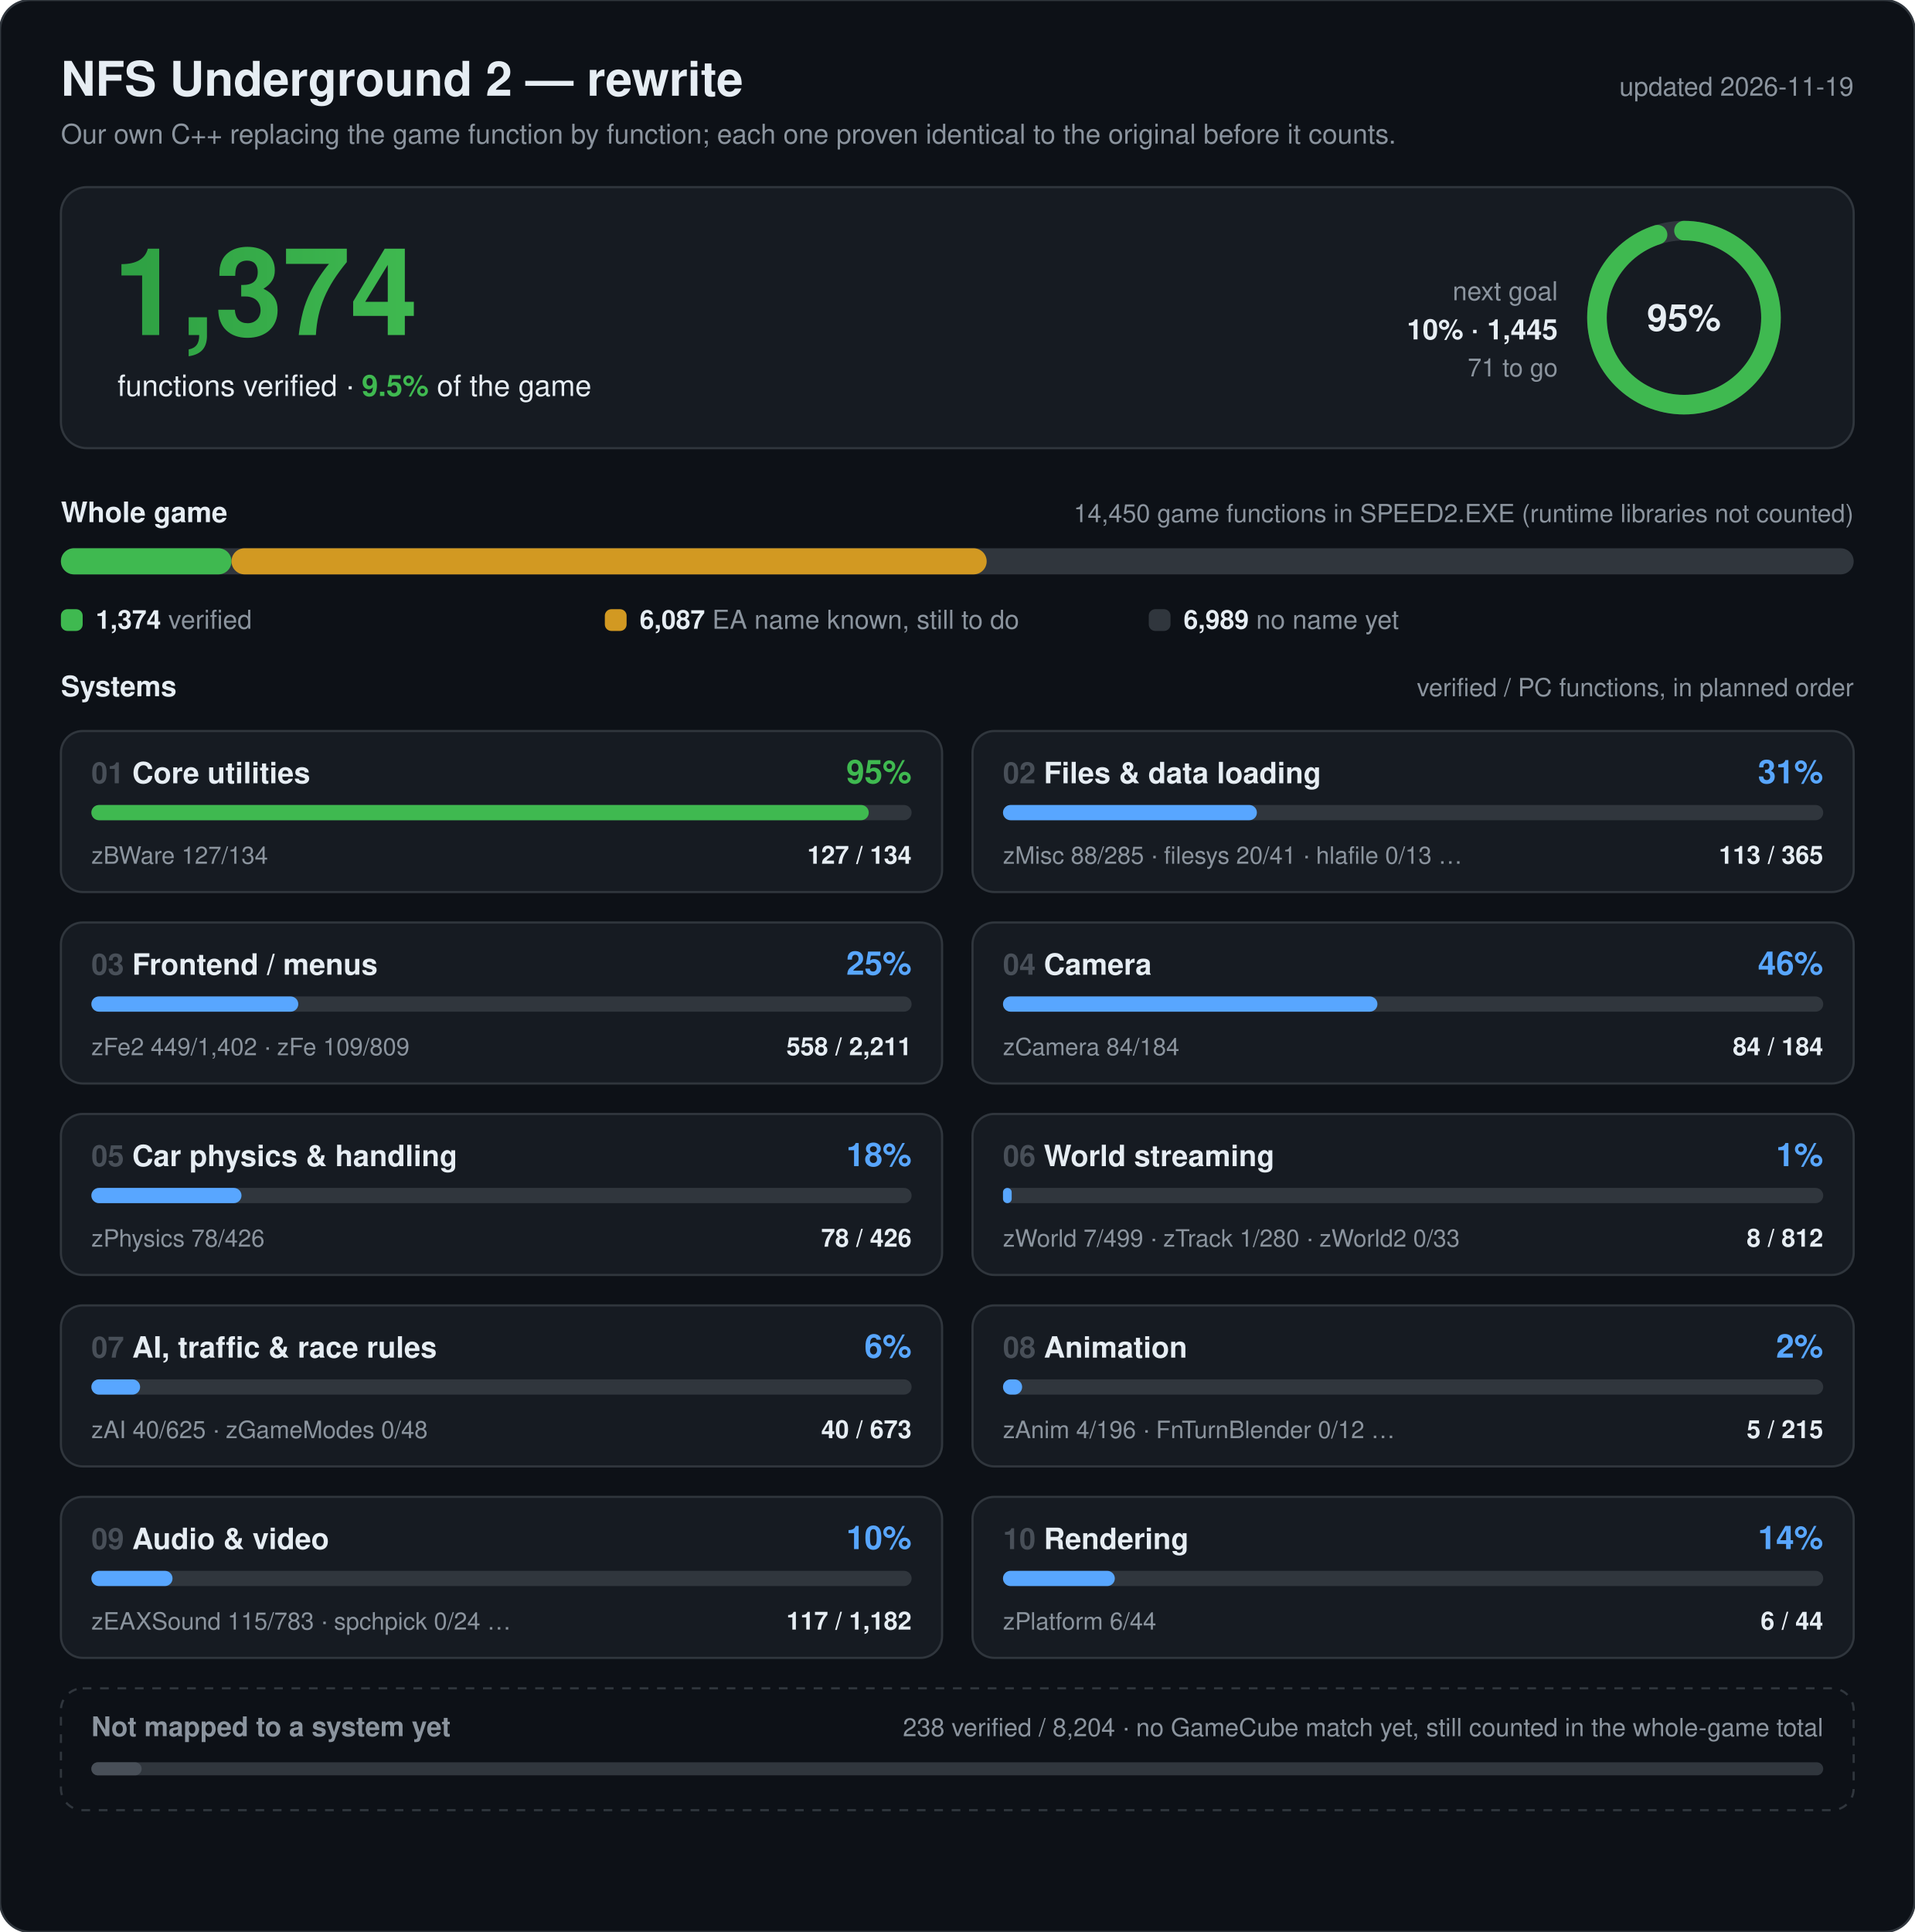
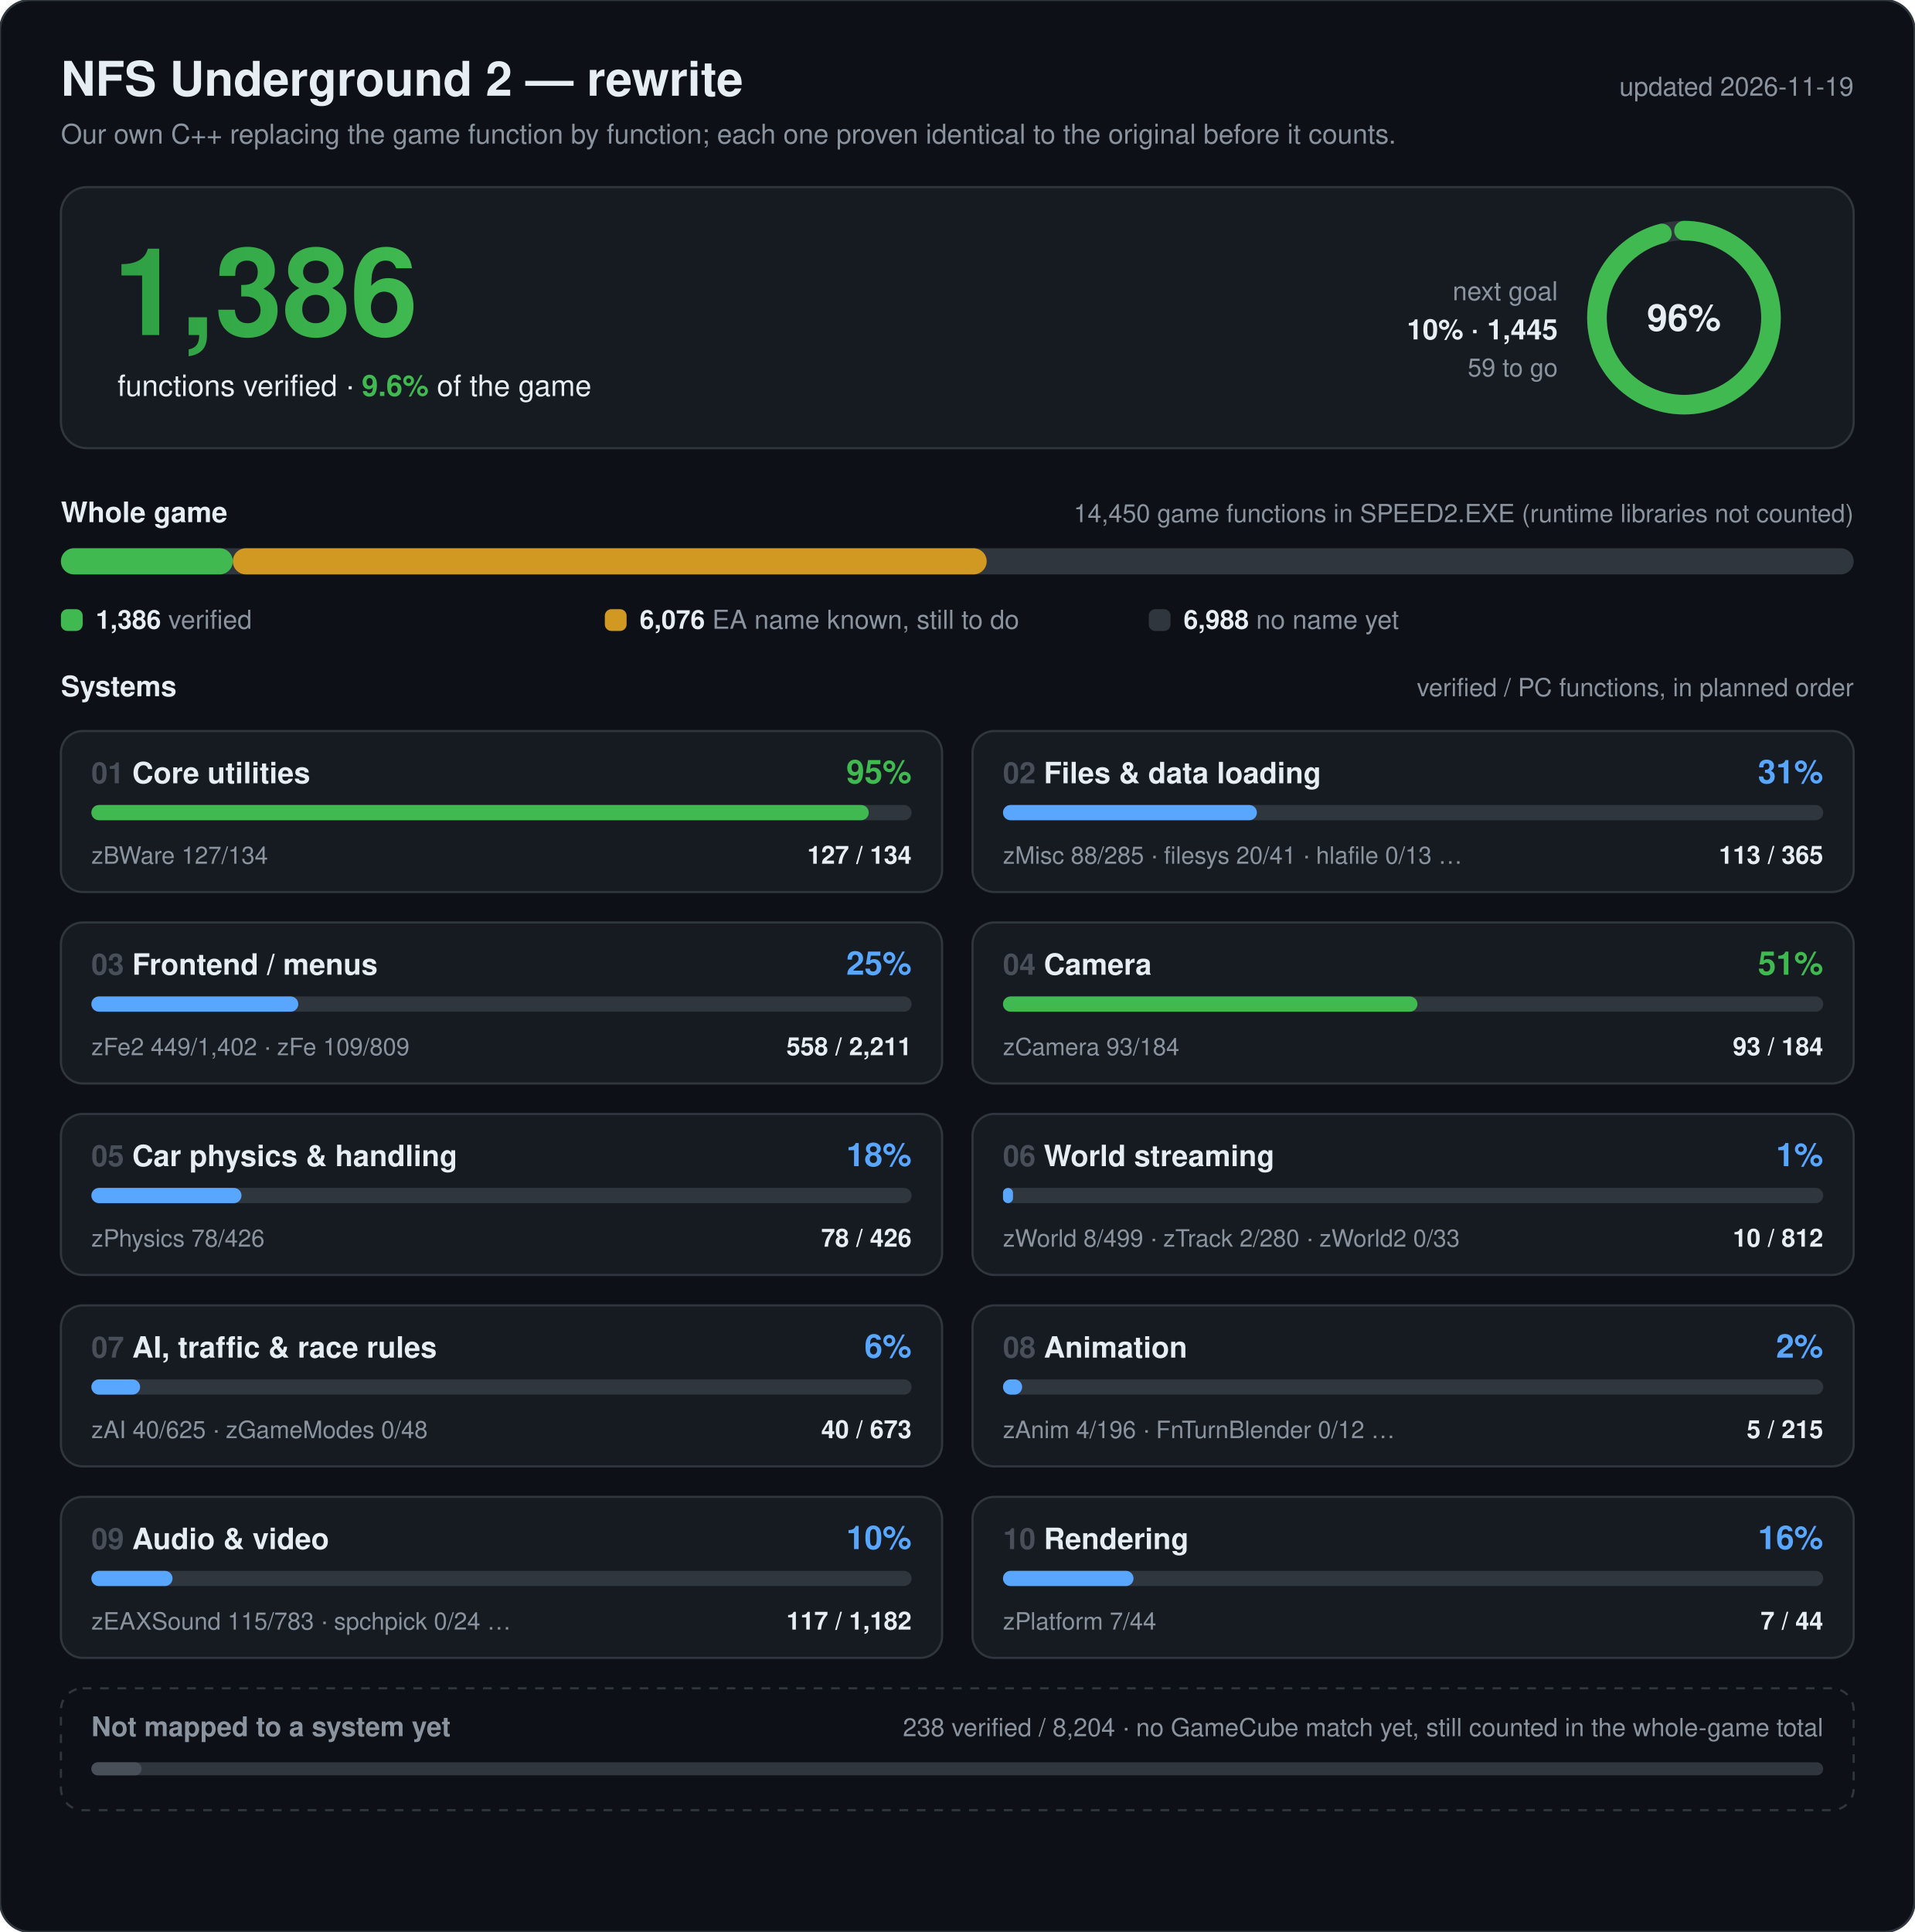
<svg xmlns="http://www.w3.org/2000/svg" width="880" height="888" viewBox="0 0 880 888" font-family="-apple-system, Segoe UI, Helvetica, Arial, sans-serif">
  <defs>
    <linearGradient id="g" x1="0" x2="1">
      <stop offset="0" stop-color="#2ea043" />
      <stop offset="1" stop-color="#3fb950" />
    </linearGradient>
  </defs>
  <rect width="880" height="888" rx="14" fill="#0d1117" stroke="#30363d" />
  <text x="28" y="44" font-size="22" font-weight="800" fill="#e6edf3">NFS Underground 2 — rewrite</text>
  <text x="28" y="66" font-size="12.5" fill="#8b949e">Our own C++ replacing the game function by function; each one proven identical to the original before it counts.</text>
  <text x="852" y="44" font-size="12" fill="#8b949e" text-anchor="end">updated 2026-11-19</text>
  <rect x="28" y="86" width="824" height="120" rx="12" fill="#161b22" stroke="#30363d" />
-   <text x="52" y="154" font-size="56" font-weight="800" fill="url(#g)">1,374</text>
-   <text x="54" y="182" font-size="13.5" fill="#e6edf3">functions verified · <tspan font-weight="700" fill="#3fb950">9.5%</tspan> of the game</text>
+   <text x="52" y="154" font-size="56" font-weight="800" fill="url(#g)">1,386</text>
+   <text x="54" y="182" font-size="13.5" fill="#e6edf3">functions verified · <tspan font-weight="700" fill="#3fb950">9.6%</tspan> of the game</text>
  <circle cx="774" cy="146.0" r="40" fill="none" stroke="#30363d" stroke-width="9" />
-   <circle cx="774" cy="146.0" r="40" fill="none" stroke="#3fb950" stroke-width="9" stroke-linecap="round" stroke-dasharray="239.0 251.3" transform="rotate(-90 774 146.0)" />
-   <text x="774" y="152.0" font-size="17" font-weight="800" fill="#e6edf3" text-anchor="middle">95%</text>
+   <circle cx="774" cy="146.0" r="40" fill="none" stroke="#3fb950" stroke-width="9" stroke-linecap="round" stroke-dasharray="241.1 251.3" transform="rotate(-90 774 146.0)" />
+   <text x="774" y="152.0" font-size="17" font-weight="800" fill="#e6edf3" text-anchor="middle">96%</text>
  <text x="716" y="138.0" font-size="12" fill="#8b949e" text-anchor="end">next goal</text>
  <text x="716" y="156.0" font-size="13" font-weight="700" fill="#e6edf3" text-anchor="end">10% · 1,445</text>
-   <text x="716" y="173.0" font-size="11.5" fill="#8b949e" text-anchor="end">71 to go</text>
+   <text x="716" y="173.0" font-size="11.5" fill="#8b949e" text-anchor="end">59 to go</text>
  <text x="28" y="240" font-size="13" font-weight="700" fill="#e6edf3">Whole game</text>
  <text x="852" y="240" font-size="11.5" fill="#8b949e" text-anchor="end">14,450 game functions in SPEED2.EXE (runtime libraries not counted)</text>
  <rect x="28" y="252" width="824" height="12" rx="6.0" fill="#30363d" />
-   <rect x="28.0" y="252" width="78.4" height="12" rx="6.0" fill="#3fb950" />
-   <rect x="106.4" y="252" width="347.1" height="12" rx="6.0" fill="#d29922" />
+   <rect x="28.0" y="252" width="79.0" height="12" rx="6.0" fill="#3fb950" />
+   <rect x="107.0" y="252" width="346.5" height="12" rx="6.0" fill="#d29922" />
  <rect x="28" y="280" width="10" height="10" rx="3" fill="#3fb950" />
  <text x="44" y="289" font-size="12" fill="#e6edf3">
-     <tspan font-weight="700">1,374</tspan>
+     <tspan font-weight="700">1,386</tspan>
    <tspan fill="#8b949e">verified</tspan>
  </text>
  <rect x="278" y="280" width="10" height="10" rx="3" fill="#d29922" />
  <text x="294" y="289" font-size="12" fill="#e6edf3">
-     <tspan font-weight="700">6,087</tspan>
+     <tspan font-weight="700">6,076</tspan>
    <tspan fill="#8b949e">EA name known, still to do</tspan>
  </text>
  <rect x="528" y="280" width="10" height="10" rx="3" fill="#30363d" />
  <text x="544" y="289" font-size="12" fill="#e6edf3">
-     <tspan font-weight="700">6,989</tspan>
+     <tspan font-weight="700">6,988</tspan>
    <tspan fill="#8b949e">no name yet</tspan>
  </text>
  <text x="28" y="320" font-size="13" font-weight="700" fill="#e6edf3">Systems</text>
  <text x="852" y="320" font-size="11.5" fill="#8b949e" text-anchor="end">verified / PC functions, in planned order</text>
  <rect x="28.0" y="336" width="405.0" height="74" rx="10" fill="#161b22" stroke="#30363d" />
  <text x="42.0" y="360" font-size="13.5" font-weight="700" fill="#e6edf3">
    <tspan fill="#484f58">01</tspan>  Core utilities</text>
  <text x="419.0" y="360" font-size="15" font-weight="800" fill="#3fb950" text-anchor="end">95%</text>
  <rect x="42.0" y="370" width="377.0" height="7" rx="3.5" fill="#30363d" />
  <rect x="42.0" y="370" width="357.3" height="7" rx="3.5" fill="#3fb950" />
  <text x="42.0" y="397" font-size="11" fill="#8b949e">zBWare 127/134</text>
  <text x="419.0" y="397" font-size="11.5" font-weight="600" fill="#e6edf3" text-anchor="end">127 / 134</text>
  <rect x="447.0" y="336" width="405.0" height="74" rx="10" fill="#161b22" stroke="#30363d" />
  <text x="461.0" y="360" font-size="13.5" font-weight="700" fill="#e6edf3">
    <tspan fill="#484f58">02</tspan>  Files &amp; data loading</text>
  <text x="838.0" y="360" font-size="15" font-weight="800" fill="#58a6ff" text-anchor="end">31%</text>
  <rect x="461.0" y="370" width="377.0" height="7" rx="3.5" fill="#30363d" />
  <rect x="461.0" y="370" width="116.7" height="7" rx="3.5" fill="#58a6ff" />
  <text x="461.0" y="397" font-size="11" fill="#8b949e">zMisc 88/285 · filesys 20/41 · hlafile 0/13 …</text>
  <text x="838.0" y="397" font-size="11.5" font-weight="600" fill="#e6edf3" text-anchor="end">113 / 365</text>
  <rect x="28.0" y="424" width="405.0" height="74" rx="10" fill="#161b22" stroke="#30363d" />
  <text x="42.0" y="448" font-size="13.5" font-weight="700" fill="#e6edf3">
    <tspan fill="#484f58">03</tspan>  Frontend / menus</text>
  <text x="419.0" y="448" font-size="15" font-weight="800" fill="#58a6ff" text-anchor="end">25%</text>
  <rect x="42.0" y="458" width="377.0" height="7" rx="3.5" fill="#30363d" />
  <rect x="42.0" y="458" width="95.1" height="7" rx="3.5" fill="#58a6ff" />
  <text x="42.0" y="485" font-size="11" fill="#8b949e">zFe2 449/1,402 · zFe 109/809</text>
  <text x="419.0" y="485" font-size="11.5" font-weight="600" fill="#e6edf3" text-anchor="end">558 / 2,211</text>
  <rect x="447.0" y="424" width="405.0" height="74" rx="10" fill="#161b22" stroke="#30363d" />
  <text x="461.0" y="448" font-size="13.5" font-weight="700" fill="#e6edf3">
    <tspan fill="#484f58">04</tspan>  Camera</text>
-   <text x="838.0" y="448" font-size="15" font-weight="800" fill="#58a6ff" text-anchor="end">46%</text>
+   <text x="838.0" y="448" font-size="15" font-weight="800" fill="#3fb950" text-anchor="end">51%</text>
  <rect x="461.0" y="458" width="377.0" height="7" rx="3.5" fill="#30363d" />
-   <rect x="461.0" y="458" width="172.1" height="7" rx="3.5" fill="#58a6ff" />
-   <text x="461.0" y="485" font-size="11" fill="#8b949e">zCamera 84/184</text>
-   <text x="838.0" y="485" font-size="11.5" font-weight="600" fill="#e6edf3" text-anchor="end">84 / 184</text>
+   <rect x="461.0" y="458" width="190.5" height="7" rx="3.5" fill="#3fb950" />
+   <text x="461.0" y="485" font-size="11" fill="#8b949e">zCamera 93/184</text>
+   <text x="838.0" y="485" font-size="11.5" font-weight="600" fill="#e6edf3" text-anchor="end">93 / 184</text>
  <rect x="28.0" y="512" width="405.0" height="74" rx="10" fill="#161b22" stroke="#30363d" />
  <text x="42.0" y="536" font-size="13.5" font-weight="700" fill="#e6edf3">
    <tspan fill="#484f58">05</tspan>  Car physics &amp; handling</text>
  <text x="419.0" y="536" font-size="15" font-weight="800" fill="#58a6ff" text-anchor="end">18%</text>
  <rect x="42.0" y="546" width="377.0" height="7" rx="3.5" fill="#30363d" />
  <rect x="42.0" y="546" width="69.0" height="7" rx="3.5" fill="#58a6ff" />
  <text x="42.0" y="573" font-size="11" fill="#8b949e">zPhysics 78/426</text>
  <text x="419.0" y="573" font-size="11.5" font-weight="600" fill="#e6edf3" text-anchor="end">78 / 426</text>
  <rect x="447.0" y="512" width="405.0" height="74" rx="10" fill="#161b22" stroke="#30363d" />
  <text x="461.0" y="536" font-size="13.5" font-weight="700" fill="#e6edf3">
    <tspan fill="#484f58">06</tspan>  World streaming</text>
  <text x="838.0" y="536" font-size="15" font-weight="800" fill="#58a6ff" text-anchor="end">1%</text>
  <rect x="461.0" y="546" width="377.0" height="7" rx="3.5" fill="#30363d" />
-   <rect x="461.0" y="546" width="4.0" height="7" rx="2.0" fill="#58a6ff" />
-   <text x="461.0" y="573" font-size="11" fill="#8b949e">zWorld 7/499 · zTrack 1/280 · zWorld2 0/33</text>
-   <text x="838.0" y="573" font-size="11.5" font-weight="600" fill="#e6edf3" text-anchor="end">8 / 812</text>
+   <rect x="461.0" y="546" width="4.6" height="7" rx="2.3" fill="#58a6ff" />
+   <text x="461.0" y="573" font-size="11" fill="#8b949e">zWorld 8/499 · zTrack 2/280 · zWorld2 0/33</text>
+   <text x="838.0" y="573" font-size="11.5" font-weight="600" fill="#e6edf3" text-anchor="end">10 / 812</text>
  <rect x="28.0" y="600" width="405.0" height="74" rx="10" fill="#161b22" stroke="#30363d" />
  <text x="42.0" y="624" font-size="13.5" font-weight="700" fill="#e6edf3">
    <tspan fill="#484f58">07</tspan>  AI, traffic &amp; race rules</text>
  <text x="419.0" y="624" font-size="15" font-weight="800" fill="#58a6ff" text-anchor="end">6%</text>
  <rect x="42.0" y="634" width="377.0" height="7" rx="3.5" fill="#30363d" />
  <rect x="42.0" y="634" width="22.4" height="7" rx="3.5" fill="#58a6ff" />
  <text x="42.0" y="661" font-size="11" fill="#8b949e">zAI 40/625 · zGameModes 0/48</text>
  <text x="419.0" y="661" font-size="11.5" font-weight="600" fill="#e6edf3" text-anchor="end">40 / 673</text>
  <rect x="447.0" y="600" width="405.0" height="74" rx="10" fill="#161b22" stroke="#30363d" />
  <text x="461.0" y="624" font-size="13.5" font-weight="700" fill="#e6edf3">
    <tspan fill="#484f58">08</tspan>  Animation</text>
  <text x="838.0" y="624" font-size="15" font-weight="800" fill="#58a6ff" text-anchor="end">2%</text>
  <rect x="461.0" y="634" width="377.0" height="7" rx="3.5" fill="#30363d" />
  <rect x="461.0" y="634" width="8.8" height="7" rx="3.5" fill="#58a6ff" />
  <text x="461.0" y="661" font-size="11" fill="#8b949e">zAnim 4/196 · FnTurnBlender 0/12 …</text>
  <text x="838.0" y="661" font-size="11.5" font-weight="600" fill="#e6edf3" text-anchor="end">5 / 215</text>
  <rect x="28.0" y="688" width="405.0" height="74" rx="10" fill="#161b22" stroke="#30363d" />
  <text x="42.0" y="712" font-size="13.5" font-weight="700" fill="#e6edf3">
    <tspan fill="#484f58">09</tspan>  Audio &amp; video</text>
  <text x="419.0" y="712" font-size="15" font-weight="800" fill="#58a6ff" text-anchor="end">10%</text>
  <rect x="42.0" y="722" width="377.0" height="7" rx="3.5" fill="#30363d" />
  <rect x="42.0" y="722" width="37.3" height="7" rx="3.5" fill="#58a6ff" />
  <text x="42.0" y="749" font-size="11" fill="#8b949e">zEAXSound 115/783 · spchpick 0/24 …</text>
  <text x="419.0" y="749" font-size="11.5" font-weight="600" fill="#e6edf3" text-anchor="end">117 / 1,182</text>
  <rect x="447.0" y="688" width="405.0" height="74" rx="10" fill="#161b22" stroke="#30363d" />
  <text x="461.0" y="712" font-size="13.5" font-weight="700" fill="#e6edf3">
    <tspan fill="#484f58">10</tspan>  Rendering</text>
-   <text x="838.0" y="712" font-size="15" font-weight="800" fill="#58a6ff" text-anchor="end">14%</text>
+   <text x="838.0" y="712" font-size="15" font-weight="800" fill="#58a6ff" text-anchor="end">16%</text>
  <rect x="461.0" y="722" width="377.0" height="7" rx="3.5" fill="#30363d" />
-   <rect x="461.0" y="722" width="51.4" height="7" rx="3.5" fill="#58a6ff" />
-   <text x="461.0" y="749" font-size="11" fill="#8b949e">zPlatform 6/44</text>
-   <text x="838.0" y="749" font-size="11.5" font-weight="600" fill="#e6edf3" text-anchor="end">6 / 44</text>
+   <rect x="461.0" y="722" width="60.0" height="7" rx="3.5" fill="#58a6ff" />
+   <text x="461.0" y="749" font-size="11" fill="#8b949e">zPlatform 7/44</text>
+   <text x="838.0" y="749" font-size="11.5" font-weight="600" fill="#e6edf3" text-anchor="end">7 / 44</text>
  <rect x="28" y="776" width="824" height="56" rx="10" fill="#0d1117" stroke="#30363d" stroke-dasharray="4 4" />
  <text x="42" y="798" font-size="12.5" font-weight="700" fill="#8b949e">Not mapped to a system yet</text>
  <text x="838" y="798" font-size="11.5" fill="#8b949e" text-anchor="end">238 verified / 8,204 · no GameCube match yet, still counted in the whole-game total</text>
  <rect x="42" y="810" width="796" height="6" rx="3.0" fill="#30363d" />
  <rect x="42.0" y="810" width="23.1" height="6" rx="3.0" fill="#484f58" />
</svg>
